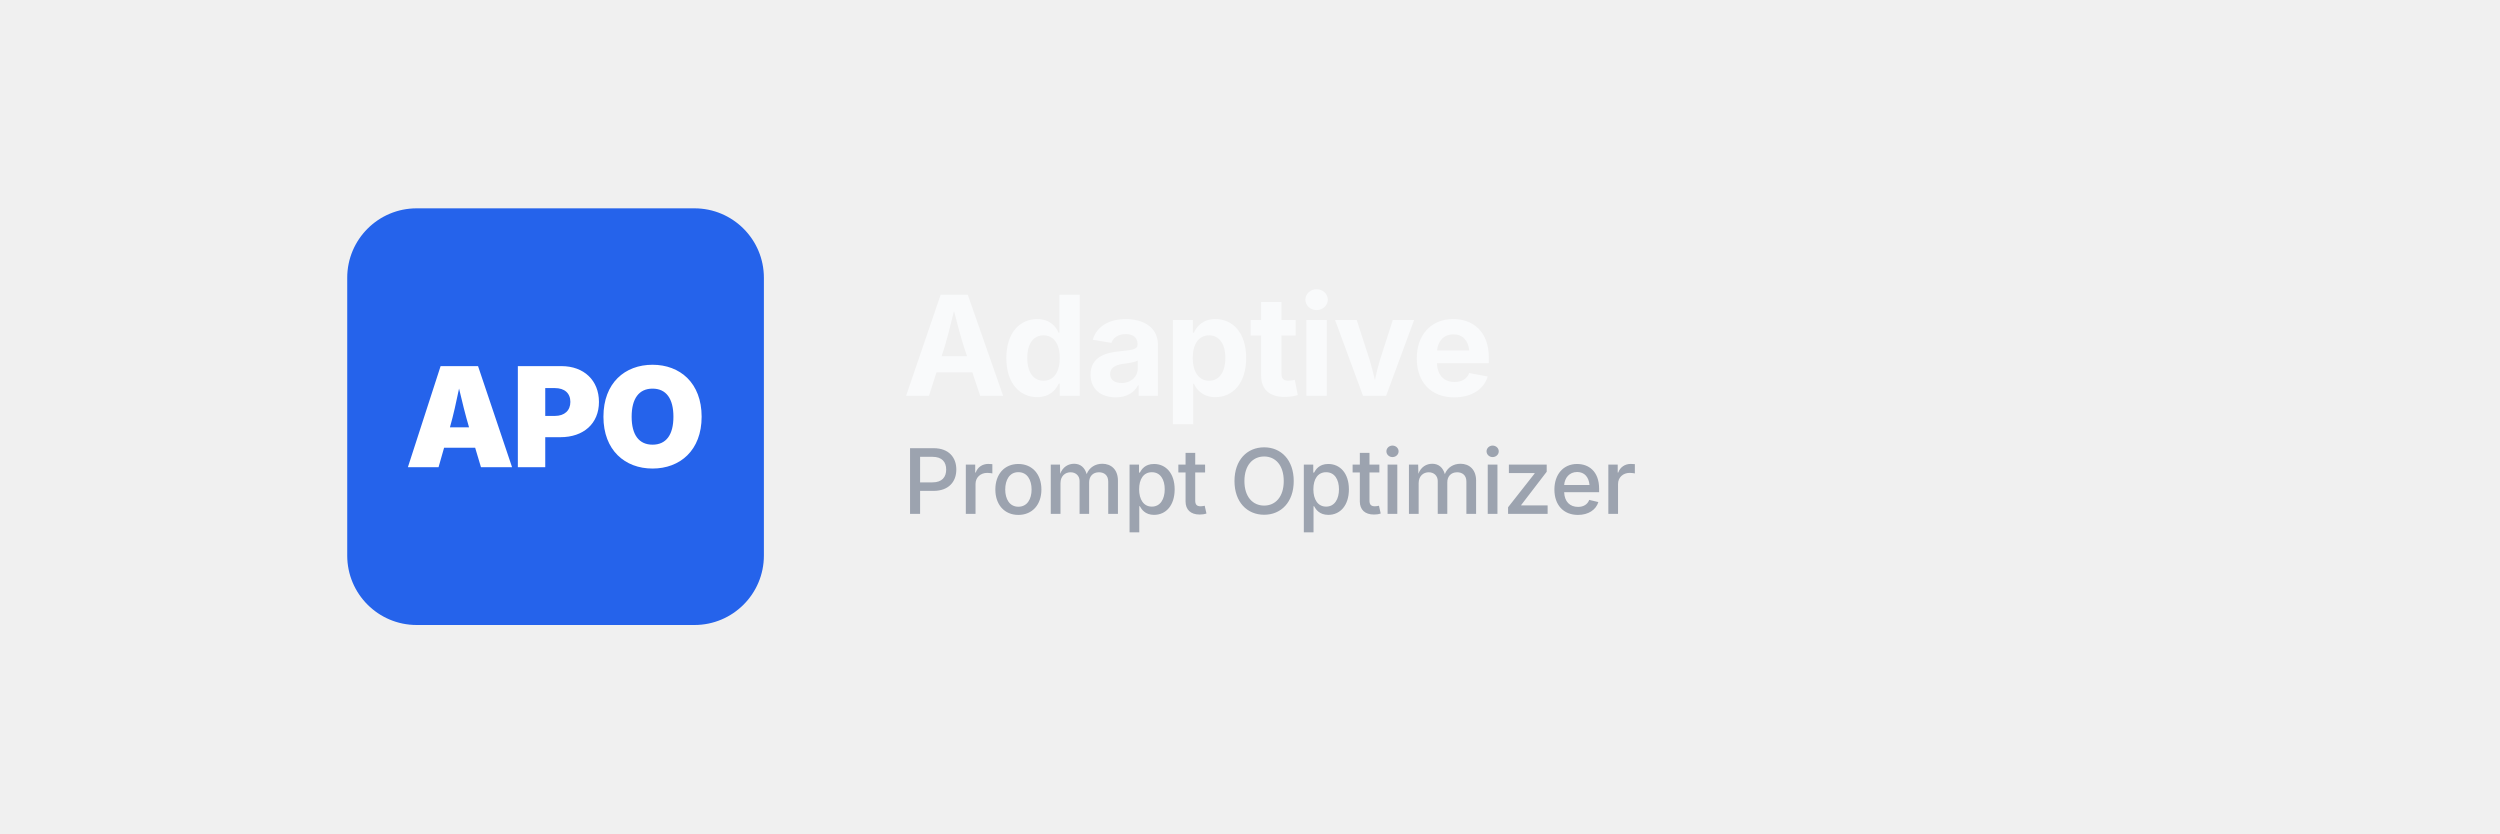
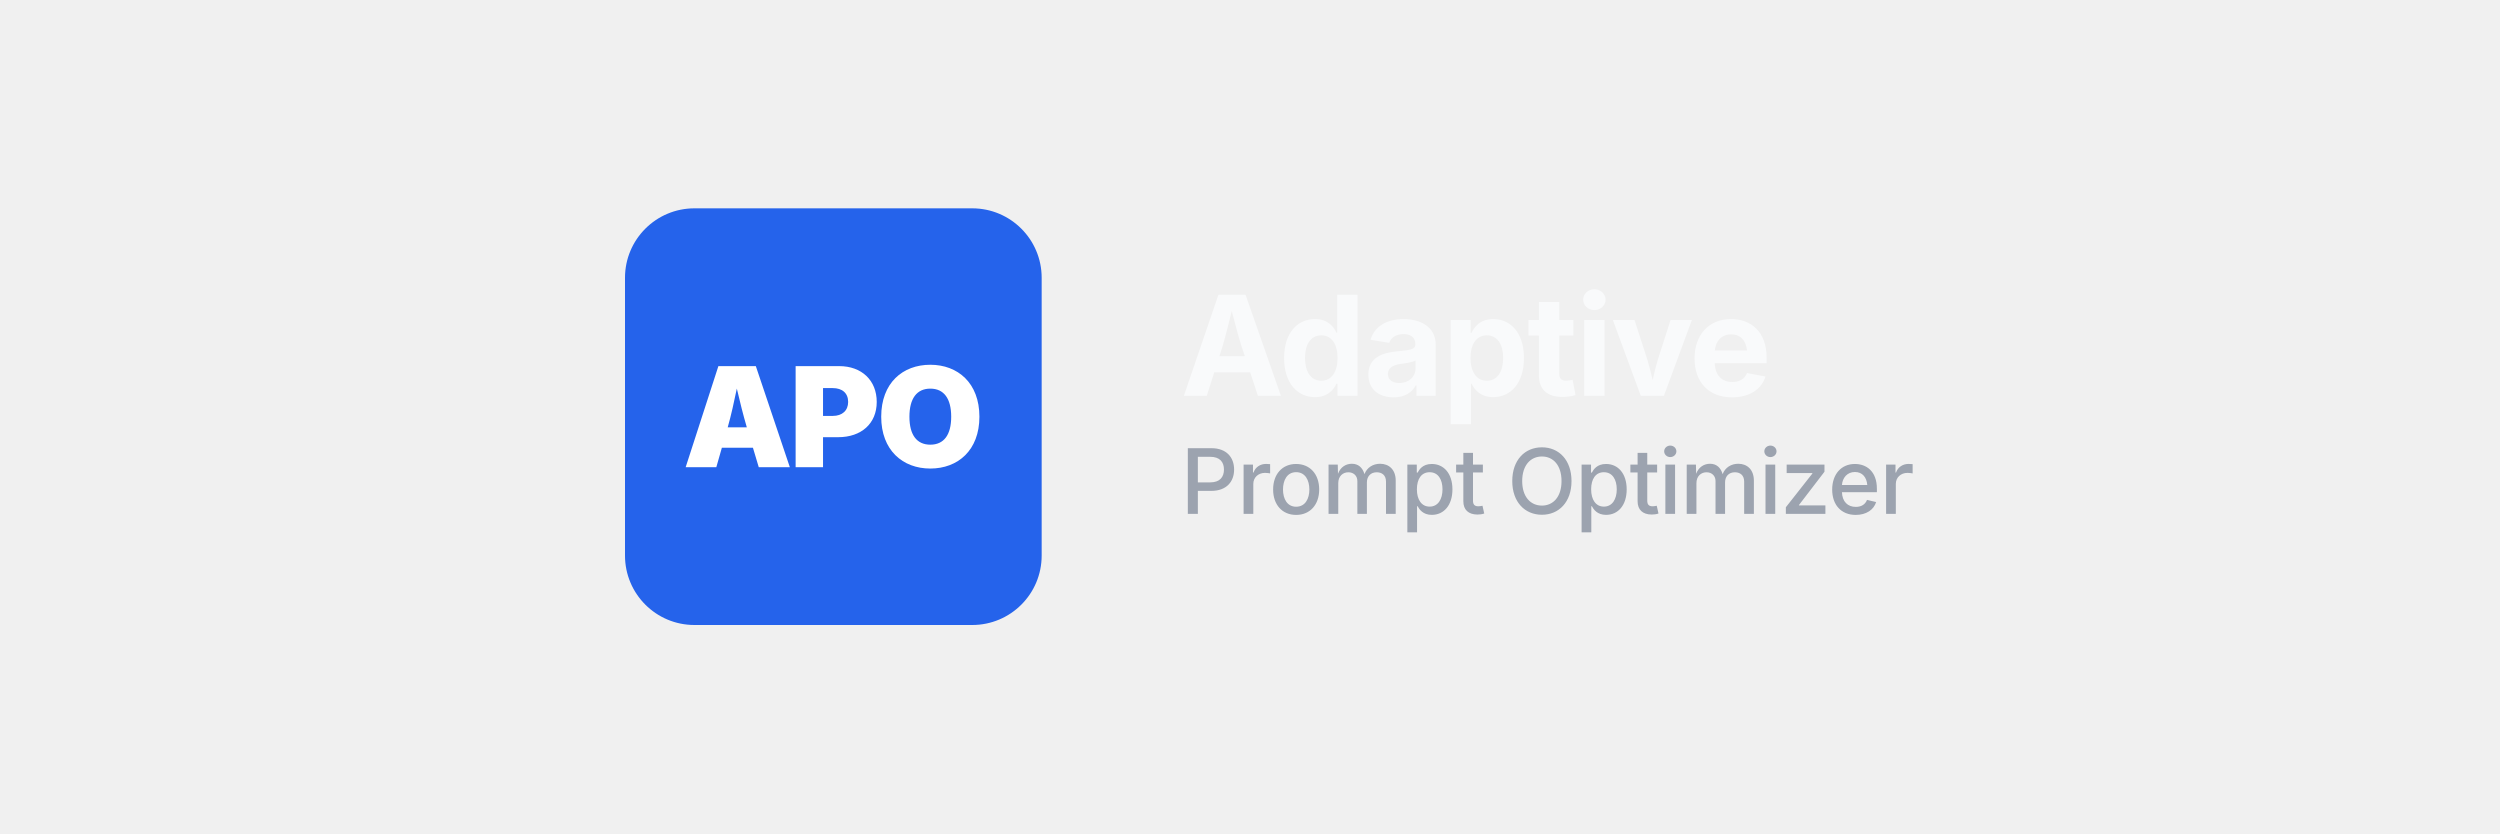
<svg xmlns="http://www.w3.org/2000/svg" width="720" height="240" viewBox="0 0 720 240">
  <rect width="720" height="240" fill="none" />
  <g transform="translate(360,120)" text-rendering="geometricPrecision">
-     <rect x="-260" y="-60" width="120" height="120" rx="20" fill="#2563EB" />
-     <text x="-200" y="0" text-anchor="middle" dominant-baseline="central" font-family="Inter, system-ui, -apple-system, 'Segoe UI', Roboto, Helvetica, Arial, sans-serif" font-weight="900" font-size="40" letter-spacing="-1.1" fill="#FFFFFF">APO</text>
-     <g transform="translate(-100,2)">
+     <rect x="-180" y="-60" width="120" height="120" rx="20" fill="#2563EB" />
+     <text x="-120" y="0" text-anchor="middle" dominant-baseline="central" font-family="Inter, system-ui, -apple-system, 'Segoe UI', Roboto, Helvetica, Arial, sans-serif" font-weight="900" font-size="40" letter-spacing="-1.1" fill="#FFFFFF">APO</text>
+     <g transform="translate(-20,2)">
      <text x="0" y="-8" font-family="Inter, system-ui, -apple-system, 'Segoe UI', Roboto, Helvetica, Arial, sans-serif" font-weight="700" font-size="40" letter-spacing="-0.7" fill="#F9FAFB">Adaptive</text>
      <text x="0" y="26" font-family="Inter, system-ui, -apple-system, 'Segoe UI', Roboto, Helvetica, Arial, sans-serif" font-weight="500" font-size="26" letter-spacing="-0.4" fill="#9CA3AF">Prompt Optimizer</text>
    </g>
  </g>
</svg>
